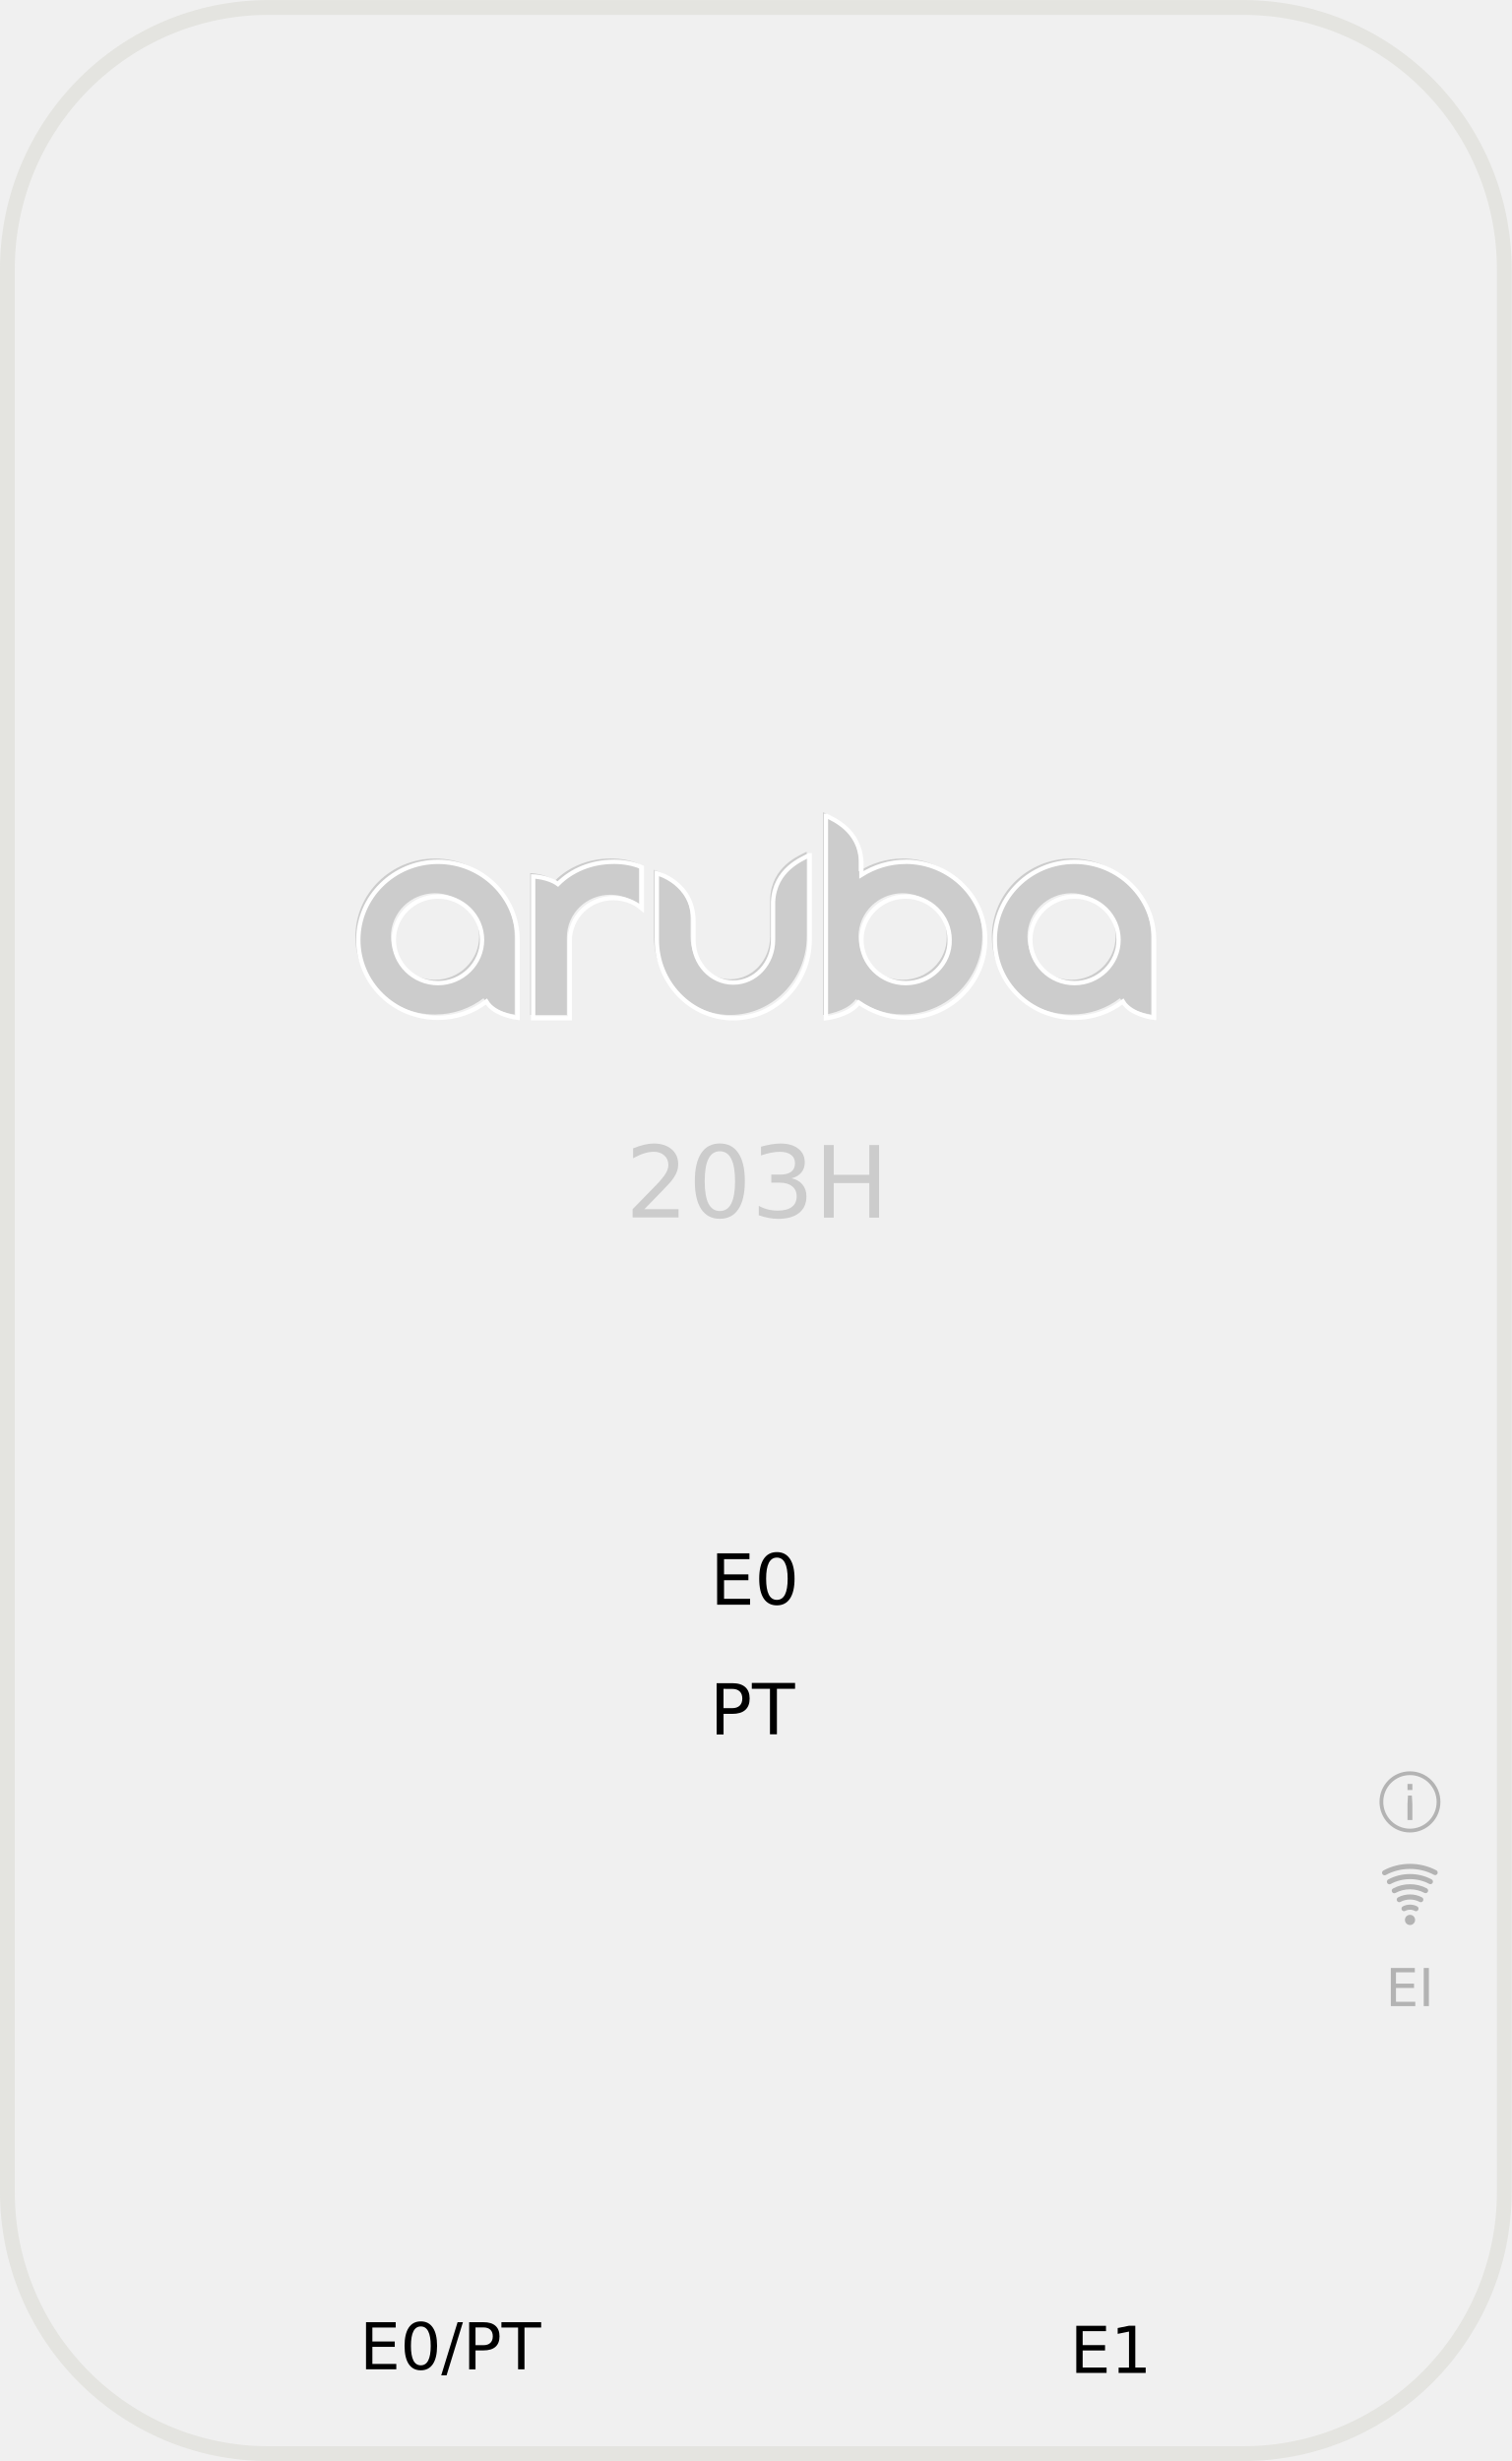
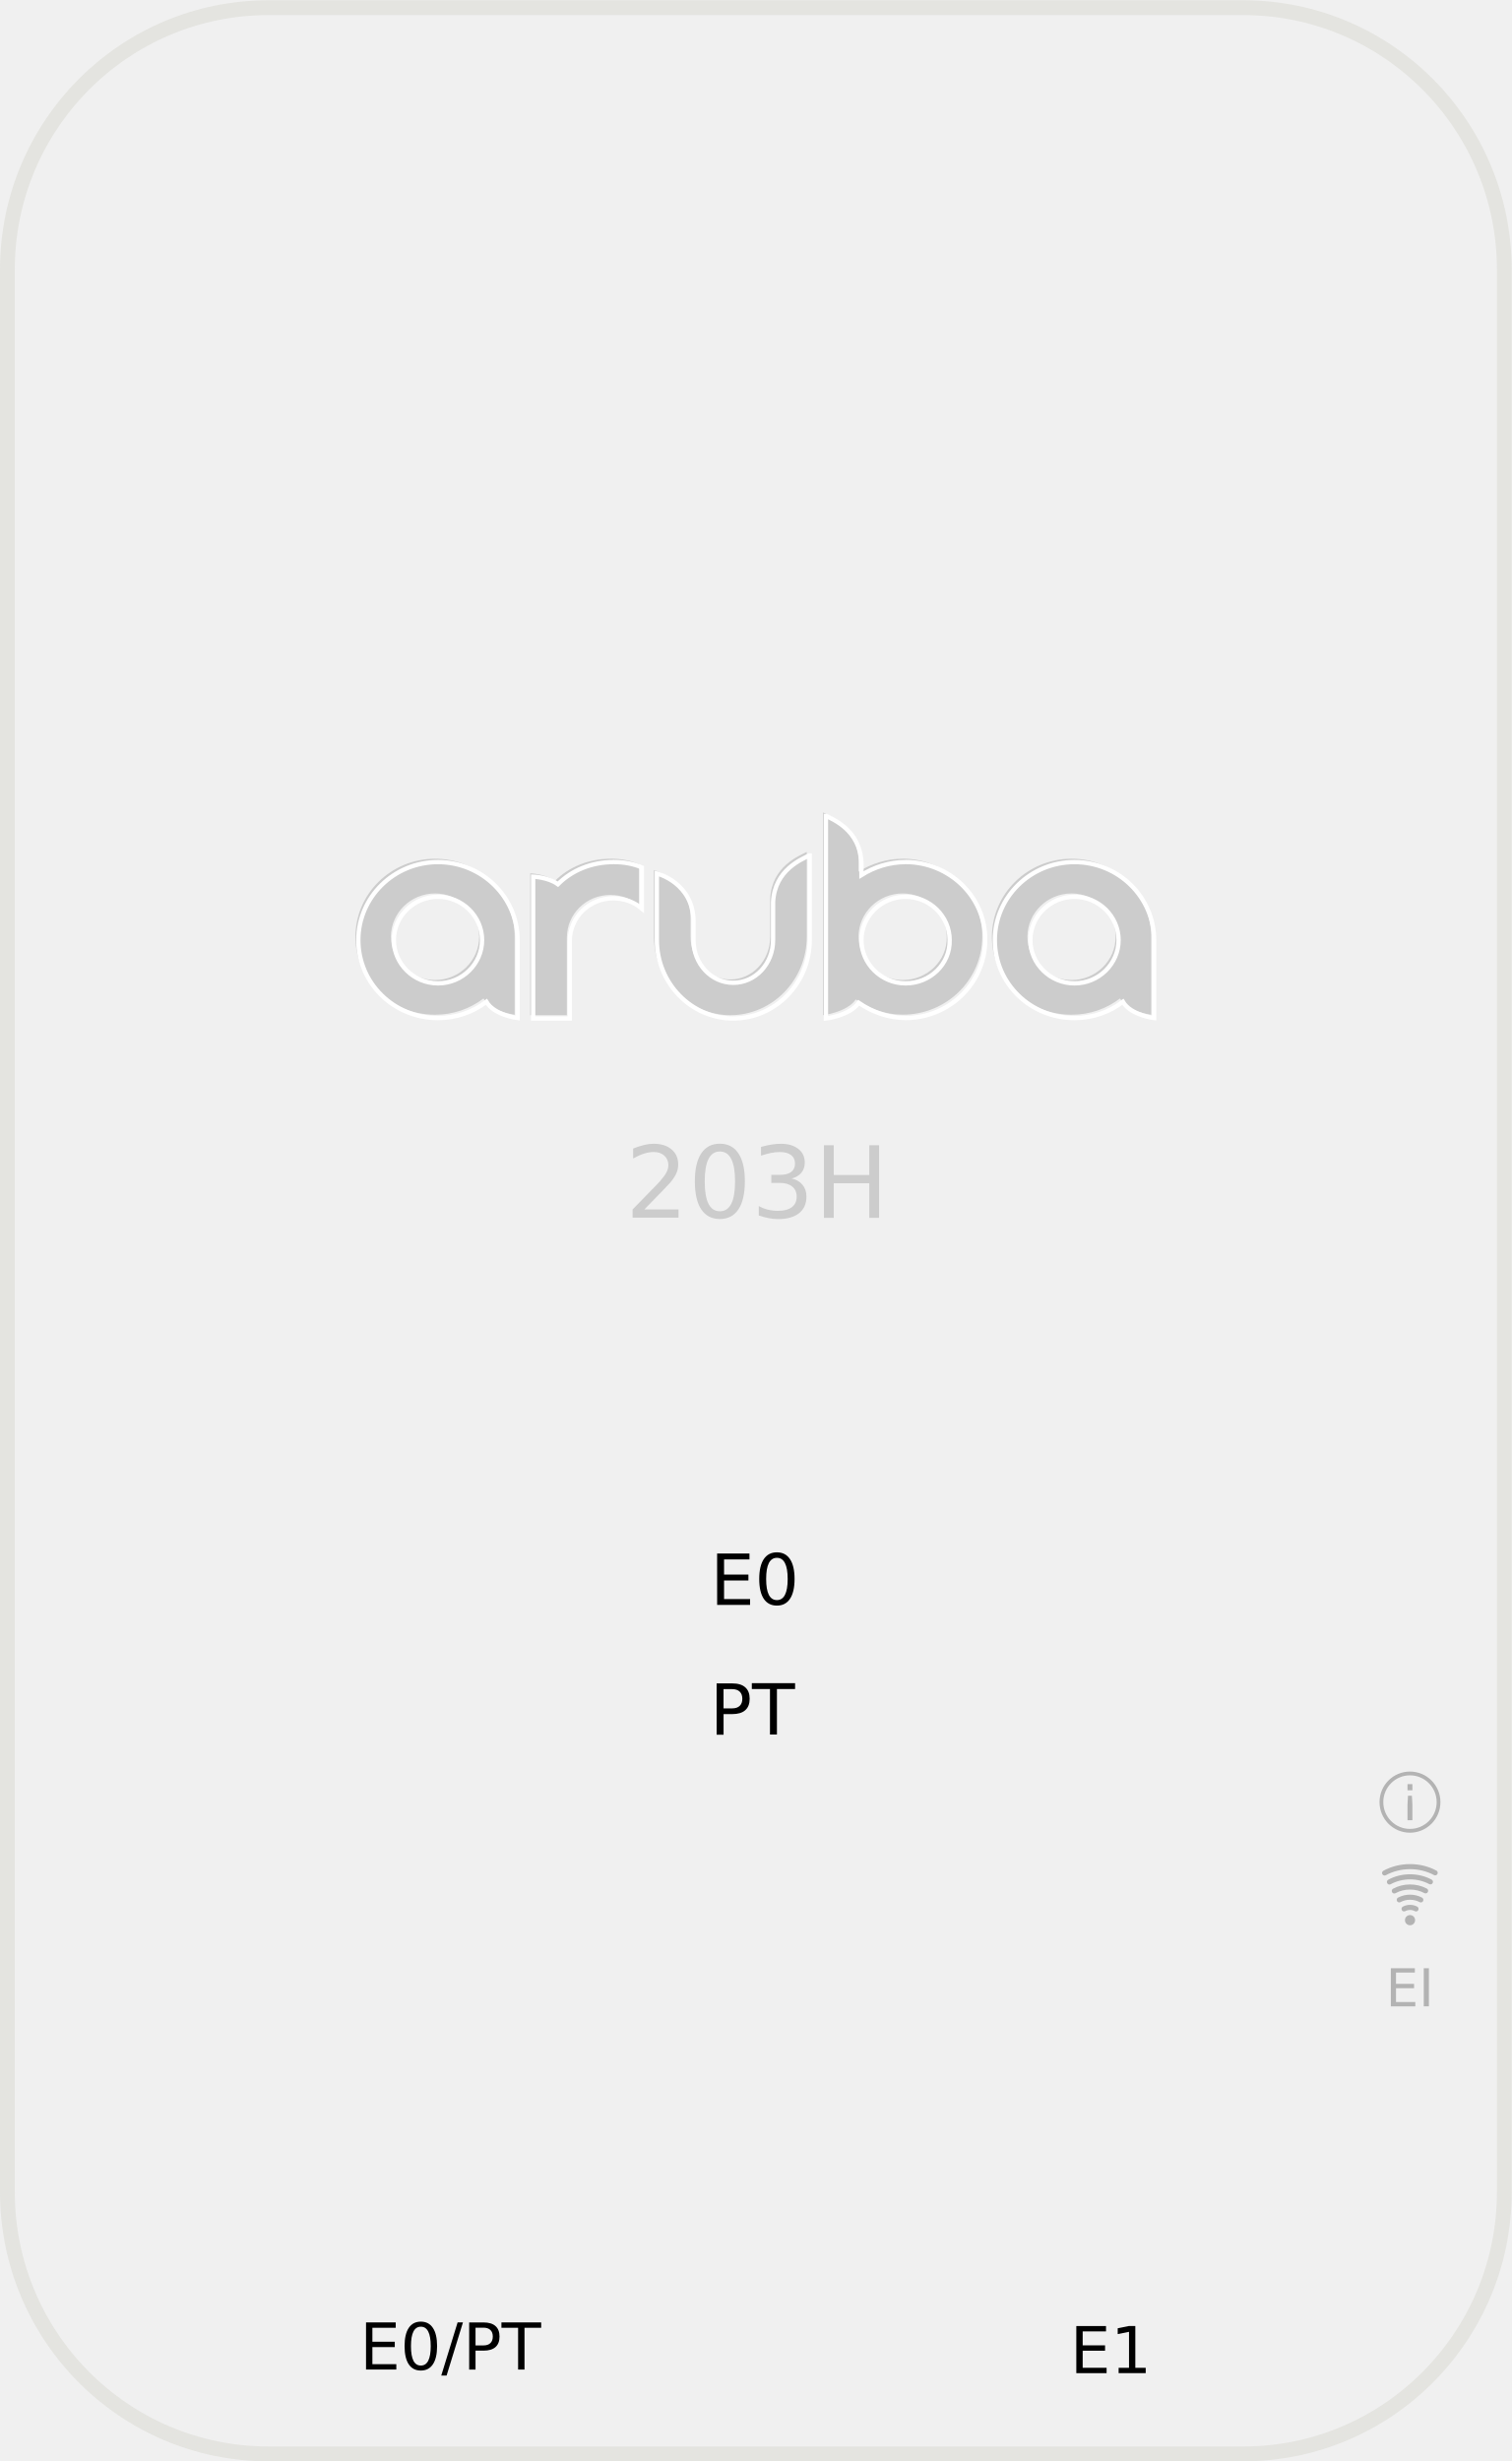
- <svg xmlns="http://www.w3.org/2000/svg" width="86" height="140" version="1.1" viewBox="35 370 45.674 45.438">
-   <g transform="matrix(.99022 0 0 .99398 .34214 2.5873)">
+ <svg xmlns="http://www.w3.org/2000/svg" width="86" height="140" version="1.1" viewBox="35 370 86 140">
+   <g transform="matrix(1.8645 0 0 1.8716 -30.257 -294.58)">
    <rect x="35.225" y="355.32" width="45.674" height="74.353" rx="7.966" ry="7.966" fill="#f0f0f0" fill-rule="evenodd" stroke="#e4e4e0" stroke-linecap="round" stroke-linejoin="round" stroke-width=".451" />
-     <g transform="matrix(1 0 0 1 .33697 .20665)" stroke-width=".011px">
+     <g transform="translate(.33697 .20665)" stroke-width=".011px">
      <g aria-label="E0/PT">
        <path d="m45.831 425.47h0.906v0.163h-0.712v0.424h0.683v0.163h-0.683v0.519h0.73v0.163h-0.924z" />
        <path d="m47.503 425.6q-0.15 0-0.226 0.148-0.075 0.147-0.075 0.443 0 0.295 0.075 0.443 0.076 0.147 0.226 0.147 0.151 0 0.226-0.147 0.076-0.148 0.076-0.443 0-0.296-0.076-0.443-0.075-0.148-0.226-0.148zm0-0.154q0.241 0 0.368 0.191 0.128 0.19 0.128 0.553 0 0.362-0.128 0.553-0.127 0.19-0.368 0.19t-0.369-0.19q-0.127-0.191-0.127-0.553 0-0.363 0.127-0.553 0.128-0.191 0.369-0.191z" />
        <path d="m48.625 425.47h0.163l-0.499 1.616h-0.163z" />
-         <path d="m49.172 425.63v0.539h0.244q0.135 0 0.209-0.07 0.074-0.07 0.074-0.2 0-0.129-0.074-0.199-0.074-0.07-0.209-0.07zm-0.194-0.159h0.438q0.241 0 0.364 0.109 0.124 0.108 0.124 0.319 0 0.212-0.124 0.321-0.123 0.108-0.364 0.108h-0.244v0.576h-0.194z" />
+         <path d="m49.172 425.63v0.539h0.244q0.135 0 0.209-0.07t0.074-0.2q0-0.129-0.074-0.199-0.074-0.07-0.209-0.07zm-0.194-0.159h0.438q0.241 0 0.364 0.109 0.124 0.108 0.124 0.319 0 0.212-0.124 0.321-0.123 0.108-0.364 0.108h-0.244v0.576h-0.194z" />
        <path d="m49.962 425.47h1.213v0.163h-0.509v1.27h-0.195v-1.27h-0.509z" />
      </g>
      <g aria-label="E1">
        <path d="m67.503 425.58h0.906v0.163h-0.712v0.424h0.683v0.163h-0.683v0.519h0.73v0.163h-0.924z" />
        <path d="m68.794 426.85h0.317v-1.094l-0.345 0.069v-0.177l0.343-0.069h0.194v1.27h0.317v0.163h-0.826z" />
      </g>
    </g>
-     <g transform="matrix(1.6848 0 0 1.6848 -35.904 -264.08)">
-       <path class="st1" d="m56.695 384.4c0 0.781-0.624 1.416-1.384 1.416-0.76 0-1.384-0.635-1.384-1.416v-1.201s0.663 0.166 0.663 0.869v0.332c0 0.43 0.322 0.772 0.721 0.772s0.721-0.342 0.721-0.772v-0.694 9e-3c0.029-0.586 0.526-0.772 0.653-0.84h0.01v1.524zm-3.556-1.407c0.185 0 0.36 0.029 0.516 0.098v0.742c-0.136-0.117-0.322-0.186-0.516-0.186-0.438 0-0.789 0.342-0.789 0.772v1.397h-0.663v-2.559s0.273 9e-3 0.448 0.137c0.253-0.254 0.614-0.4 1.004-0.4m-3.176 2.188c-0.438 0-0.799-0.352-0.799-0.781 0-0.43 0.36-0.781 0.799-0.781s0.799 0.352 0.799 0.781c0 0.43-0.36 0.781-0.799 0.781m0-2.188c-0.799 0-1.442 0.635-1.442 1.407 0 0.781 0.643 1.407 1.442 1.407 0.331 0 0.633-0.108 0.877-0.293 0.146 0.244 0.565 0.293 0.565 0.293v-1.407c0-0.772-0.643-1.407-1.442-1.407m11.527 2.188c-0.438 0-0.799-0.352-0.799-0.781 0-0.43 0.36-0.781 0.799-0.781s0.799 0.352 0.799 0.781c0 0.43-0.36 0.781-0.799 0.781m0-2.188c-0.799 0-1.442 0.635-1.442 1.407 0 0.781 0.643 1.407 1.442 1.407 0.331 0 0.633-0.108 0.877-0.293 0.146 0.244 0.565 0.293 0.565 0.293v-1.407c0-0.772-0.643-1.407-1.442-1.407m-3.059 2.188c-0.438 0-0.799-0.352-0.799-0.781 0-0.43 0.36-0.781 0.799-0.781 0.438 0 0.799 0.352 0.799 0.781 0.01 0.43-0.351 0.781-0.799 0.781m0-2.188c-0.292 0-0.565 0.088-0.799 0.234v-0.225c-0.029-0.586-0.507-0.772-0.633-0.84h-0.01v3.653s0.429-0.049 0.594-0.283c0.244 0.166 0.536 0.274 0.848 0.274 0.799 0 1.442-0.635 1.442-1.407 0.01-0.772-0.643-1.407-1.442-1.407" fill="#ccc" stroke-width=".662" />
-       <path class="st1" d="m56.748 384.46c0 0.781-0.624 1.416-1.384 1.416-0.76 0-1.384-0.635-1.384-1.416v-1.201s0.663 0.166 0.663 0.869v0.332c0 0.43 0.322 0.772 0.721 0.772s0.721-0.342 0.721-0.772v-0.694 9e-3c0.029-0.586 0.526-0.772 0.653-0.84h0.01v1.524zm-3.556-1.407c0.185 0 0.36 0.029 0.516 0.098v0.742c-0.136-0.117-0.322-0.186-0.516-0.186-0.438 0-0.789 0.342-0.789 0.772v1.397h-0.663v-2.559s0.273 9e-3 0.448 0.137c0.253-0.254 0.614-0.4 1.004-0.4m-3.176 2.188c-0.438 0-0.799-0.352-0.799-0.781 0-0.43 0.36-0.781 0.799-0.781s0.799 0.352 0.799 0.781c0 0.43-0.36 0.781-0.799 0.781m0-2.188c-0.799 0-1.442 0.635-1.442 1.407 0 0.781 0.643 1.407 1.442 1.407 0.331 0 0.633-0.108 0.877-0.293 0.146 0.244 0.565 0.293 0.565 0.293v-1.407c0-0.772-0.643-1.407-1.442-1.407m11.527 2.188c-0.438 0-0.799-0.352-0.799-0.781 0-0.43 0.36-0.781 0.799-0.781s0.799 0.352 0.799 0.781c0 0.43-0.36 0.781-0.799 0.781m0-2.188c-0.799 0-1.442 0.635-1.442 1.407 0 0.781 0.643 1.407 1.442 1.407 0.331 0 0.633-0.108 0.877-0.293 0.146 0.244 0.565 0.293 0.565 0.293v-1.407c0-0.772-0.643-1.407-1.442-1.407m-3.059 2.188c-0.438 0-0.799-0.352-0.799-0.781 0-0.43 0.36-0.781 0.799-0.781 0.438 0 0.799 0.352 0.799 0.781 0.01 0.43-0.351 0.781-0.799 0.781m0-2.188c-0.292 0-0.565 0.088-0.799 0.234v-0.225c-0.029-0.586-0.507-0.772-0.633-0.84h-0.01v3.653s0.429-0.049 0.594-0.283c0.244 0.166 0.536 0.274 0.848 0.274 0.799 0 1.442-0.635 1.442-1.407 0.01-0.772-0.643-1.407-1.442-1.407" fill="none" stroke="#fff" stroke-width=".078" />
+     <g transform="matrix(1.6848,0,0,1.6848,-35.904,-264.08)">
+       <path class="st1" d="m56.695 384.4c0 0.781-0.624 1.416-1.384 1.416-0.76 0-1.384-0.635-1.384-1.416v-1.201s0.663 0.166 0.663 0.869v0.332c0 0.43 0.322 0.772 0.721 0.772s0.721-0.342 0.721-0.772v-0.694 9e-3c0.029-0.586 0.526-0.772 0.653-0.84h0.01v1.524zm-3.556-1.407c0.185 0 0.36 0.029 0.516 0.098v0.742c-0.136-0.117-0.322-0.186-0.516-0.186-0.438 0-0.789 0.342-0.789 0.772v1.397h-0.663v-2.559s0.273 9e-3 0.448 0.137c0.253-0.254 0.614-0.4 1.004-0.4m-3.176 2.188c-0.438 0-0.799-0.352-0.799-0.781 0-0.43 0.36-0.781 0.799-0.781s0.799 0.352 0.799 0.781c0 0.43-0.36 0.781-0.799 0.781m0-2.188c-0.799 0-1.442 0.635-1.442 1.407 0 0.781 0.643 1.407 1.442 1.407 0.331 0 0.633-0.108 0.877-0.293 0.146 0.244 0.565 0.293 0.565 0.293v-1.407c0-0.772-0.643-1.407-1.442-1.407m11.527 2.188c-0.438 0-0.799-0.352-0.799-0.781 0-0.43 0.36-0.781 0.799-0.781s0.799 0.352 0.799 0.781c0 0.43-0.36 0.781-0.799 0.781m0-2.188c-0.799 0-1.442 0.635-1.442 1.407 0 0.781 0.643 1.407 1.442 1.407 0.331 0 0.633-0.108 0.877-0.293 0.146 0.244 0.565 0.293 0.565 0.293v-1.407c0-0.772-0.643-1.407-1.442-1.407m-3.059 2.188c-0.438 0-0.799-0.352-0.799-0.781 0-0.43 0.36-0.781 0.799-0.781s0.799 0.352 0.799 0.781c0.01 0.43-0.351 0.781-0.799 0.781m0-2.188c-0.292 0-0.565 0.088-0.799 0.234v-0.225c-0.029-0.586-0.507-0.772-0.633-0.84h-0.01v3.653s0.429-0.049 0.594-0.283c0.244 0.166 0.536 0.274 0.848 0.274 0.799 0 1.442-0.635 1.442-1.407 0.01-0.772-0.643-1.407-1.442-1.407" fill="#ccc" stroke-width=".662" />
+       <path class="st1" d="m56.748 384.46c0 0.781-0.624 1.416-1.384 1.416-0.76 0-1.384-0.635-1.384-1.416v-1.201s0.663 0.166 0.663 0.869v0.332c0 0.43 0.322 0.772 0.721 0.772s0.721-0.342 0.721-0.772v-0.694 9e-3c0.029-0.586 0.526-0.772 0.653-0.84h0.01v1.524zm-3.556-1.407c0.185 0 0.36 0.029 0.516 0.098v0.742c-0.136-0.117-0.322-0.186-0.516-0.186-0.438 0-0.789 0.342-0.789 0.772v1.397h-0.663v-2.559s0.273 9e-3 0.448 0.137c0.253-0.254 0.614-0.4 1.004-0.4m-3.176 2.188c-0.438 0-0.799-0.352-0.799-0.781 0-0.43 0.36-0.781 0.799-0.781s0.799 0.352 0.799 0.781c0 0.43-0.36 0.781-0.799 0.781m0-2.188c-0.799 0-1.442 0.635-1.442 1.407 0 0.781 0.643 1.407 1.442 1.407 0.331 0 0.633-0.108 0.877-0.293 0.146 0.244 0.565 0.293 0.565 0.293v-1.407c0-0.772-0.643-1.407-1.442-1.407m11.527 2.188c-0.438 0-0.799-0.352-0.799-0.781 0-0.43 0.36-0.781 0.799-0.781s0.799 0.352 0.799 0.781c0 0.43-0.36 0.781-0.799 0.781m0-2.188c-0.799 0-1.442 0.635-1.442 1.407 0 0.781 0.643 1.407 1.442 1.407 0.331 0 0.633-0.108 0.877-0.293 0.146 0.244 0.565 0.293 0.565 0.293v-1.407c0-0.772-0.643-1.407-1.442-1.407m-3.059 2.188c-0.438 0-0.799-0.352-0.799-0.781 0-0.43 0.36-0.781 0.799-0.781s0.799 0.352 0.799 0.781c0.01 0.43-0.351 0.781-0.799 0.781m0-2.188c-0.292 0-0.565 0.088-0.799 0.234v-0.225c-0.029-0.586-0.507-0.772-0.633-0.84h-0.01v3.653s0.429-0.049 0.594-0.283c0.244 0.166 0.536 0.274 0.848 0.274 0.799 0 1.442-0.635 1.442-1.407 0.01-0.772-0.643-1.407-1.442-1.407" fill="none" stroke="#fff" stroke-width=".078" />
    </g>
-     <g transform="matrix(1 0 0 1 -1.2242 .20665)" fill="#ccc" stroke-width=".017px" aria-label="203H">
+     <g transform="translate(-1.2242 .20665)" fill="#ccc" stroke-width=".017px" aria-label="203H">
      <path d="m55.885 391.64h1.042v0.251h-1.401v-0.251q0.17-0.176 0.463-0.472 0.294-0.297 0.37-0.383 0.143-0.161 0.2-0.272 0.058-0.112 0.058-0.22 0-0.176-0.124-0.287-0.123-0.111-0.321-0.111-0.14 0-0.297 0.049-0.155 0.049-0.333 0.148v-0.302q0.18-0.072 0.337-0.109 0.157-0.037 0.287-0.037 0.343 0 0.547 0.171 0.204 0.171 0.204 0.458 0 0.136-0.052 0.259-0.05 0.121-0.185 0.287-0.037 0.043-0.235 0.248-0.198 0.204-0.559 0.572z" />
-       <path d="m58.188 389.88q-0.231 0-0.347 0.228-0.115 0.226-0.115 0.681 0 0.454 0.115 0.681 0.117 0.226 0.347 0.226 0.232 0 0.347-0.226 0.117-0.228 0.117-0.681 0-0.455-0.117-0.681-0.115-0.228-0.347-0.228zm0-0.237q0.371 0 0.566 0.294 0.197 0.293 0.197 0.851 0 0.557-0.197 0.851-0.195 0.293-0.566 0.293-0.371 0-0.568-0.293-0.195-0.294-0.195-0.851 0-0.559 0.195-0.851 0.197-0.294 0.568-0.294z" />
-       <path d="m60.375 390.7q0.214 0.046 0.334 0.191 0.121 0.145 0.121 0.358 0 0.327-0.225 0.506-0.225 0.179-0.639 0.179-0.139 0-0.287-0.028-0.146-0.027-0.303-0.081v-0.288q0.124 0.072 0.272 0.109 0.148 0.037 0.309 0.037 0.281 0 0.427-0.111 0.148-0.111 0.148-0.322 0-0.195-0.137-0.305-0.136-0.111-0.38-0.111h-0.257v-0.245h0.269q0.22 0 0.337-0.087 0.117-0.089 0.117-0.254 0-0.17-0.121-0.26-0.12-0.092-0.344-0.092-0.123 0-0.263 0.027-0.14 0.027-0.309 0.083v-0.266q0.17-0.047 0.318-0.071 0.149-0.024 0.281-0.024 0.34 0 0.538 0.155 0.198 0.154 0.198 0.417 0 0.183-0.105 0.31-0.105 0.126-0.299 0.174z" />
+       <path d="m58.188 389.88q-0.231 0-0.347 0.228-0.115 0.226-0.115 0.681 0 0.454 0.115 0.681 0.117 0.226 0.347 0.226 0.232 0 0.347-0.226 0.117-0.228 0.117-0.681 0-0.455-0.117-0.681-0.115-0.228-0.347-0.228zm0-0.237q0.371 0 0.566 0.294 0.197 0.293 0.197 0.851 0 0.557-0.197 0.851-0.195 0.293-0.566 0.293t-0.568-0.293q-0.195-0.294-0.195-0.851 0-0.559 0.195-0.851 0.197-0.294 0.568-0.294z" />
+       <path d="m60.375 390.7q0.214 0.046 0.334 0.191 0.121 0.145 0.121 0.358 0 0.327-0.225 0.506-0.225 0.179-0.639 0.179-0.139 0-0.287-0.028-0.146-0.027-0.303-0.081v-0.288q0.124 0.072 0.272 0.109 0.148 0.037 0.309 0.037 0.281 0 0.427-0.111 0.148-0.111 0.148-0.322 0-0.195-0.137-0.305-0.136-0.111-0.38-0.111h-0.257v-0.245h0.269q0.22 0 0.337-0.087 0.117-0.089 0.117-0.254 0-0.17-0.121-0.26-0.12-0.092-0.344-0.092-0.123 0-0.263 0.027t-0.309 0.083v-0.266q0.17-0.047 0.318-0.071 0.149-0.024 0.281-0.024 0.34 0 0.538 0.155 0.198 0.154 0.198 0.417 0 0.183-0.105 0.31-0.105 0.126-0.299 0.174z" />
      <path d="m61.364 389.69h0.299v0.905h1.085v-0.905h0.299v2.207h-0.299v-1.051h-1.085v1.051h-0.299z" />
    </g>
-     <g transform="matrix(1 0 0 1 -2.5479 .20665)" stroke-width=".011px">
+     <g transform="translate(-2.5479 .20665)" stroke-width=".011px">
      <g aria-label="E0">
        <path d="m59.428 402.1h0.987v0.178h-0.775v0.462h0.743v0.178h-0.743v0.565h0.794v0.178h-1.005z" />
        <path d="m61.252 402.23q-0.163 0-0.246 0.161-0.082 0.16-0.082 0.482 0 0.321 0.082 0.482 0.083 0.16 0.246 0.16 0.164 0 0.246-0.16 0.083-0.161 0.083-0.482 0-0.322-0.083-0.482-0.082-0.161-0.246-0.161zm0-0.167q0.262 0 0.4 0.208 0.139 0.207 0.139 0.602 0 0.394-0.139 0.602-0.138 0.207-0.4 0.207t-0.401-0.207q-0.138-0.208-0.138-0.602 0-0.395 0.138-0.602 0.139-0.208 0.401-0.208z" />
      </g>
      <g aria-label="PT">
-         <path d="m59.624 406.22v0.586h0.265q0.147 0 0.228-0.076 0.08-0.076 0.08-0.217 0-0.14-0.08-0.216-0.08-0.076-0.228-0.076zm-0.211-0.173h0.477q0.262 0 0.396 0.119 0.135 0.118 0.135 0.347 0 0.231-0.135 0.349-0.134 0.118-0.396 0.118h-0.265v0.627h-0.211z" />
+         <path d="m59.624 406.22v0.586h0.265q0.147 0 0.228-0.076t0.08-0.217q0-0.14-0.08-0.216-0.08-0.076-0.228-0.076zm-0.211-0.173h0.477q0.262 0 0.396 0.119 0.135 0.118 0.135 0.347 0 0.231-0.135 0.349-0.134 0.118-0.396 0.118h-0.265v0.627h-0.211z" />
        <path d="m60.487 406.04h1.32v0.178h-0.554v1.383h-0.212v-1.383h-0.554z" />
      </g>
    </g>
    <g fill="#b3b3b3">
-       <g transform="matrix(1.0001 0 0 1.0002 124.67 -2.7262)">
+       <g transform="matrix(1.0001,0,0,1.0002,124.67,-2.7262)">
        <g transform="matrix(-.015741 0 0 -.015741 -47.172 418.36)" aria-label="!">
          <path d="m-38.173 394.76h9.476v11.856h-9.476zm0-57.834h9.476v30.574l-0.934 16.664h-7.562l-0.98-16.664z" fill="#b3b3b3" stroke-width=".531px" />
        </g>
        <path d="m-46.645 411.63c-0.484 0-0.876 0.392-0.876 0.876s0.392 0.876 0.876 0.876 0.876-0.392 0.876-0.876-0.392-0.876-0.876-0.876zm0 1.743c-0.479 0-0.867-0.388-0.867-0.867s0.388-0.867 0.867-0.867 0.867 0.388 0.867 0.867-0.388 0.867-0.867 0.867z" stroke="#b3b3b3" stroke-width=".106" />
      </g>
-       <g transform="matrix(1 0 0 1 -3.6143 2.971)" stroke-width=".001px" aria-label="EI">
+       <g transform="translate(-3.6143,2.971)" stroke-width=".001px" aria-label="EI">
        <path d="m81.051 411.94h0.732v0.132h-0.575v0.343h0.551v0.132h-0.551v0.42h0.589v0.132h-0.746z" />
        <path d="m82.055 411.94h0.157v1.158h-0.157z" />
      </g>
-       <path d="m78.177 413.45c0 0.086-0.07 0.155-0.155 0.155-0.086 0-0.155-0.07-0.155-0.155 0-0.086 0.07-0.155 0.155-0.155 0.086 0 0.155 0.07 0.155 0.155zm0.065-0.411c-0.134-0.072-0.304-0.072-0.439-4.1e-4 -0.038 0.02-0.052 0.067-0.032 0.105 0.02 0.038 0.067 0.052 0.105 0.032 0.09-0.048 0.203-0.048 0.292 1.2e-4 0.012 6e-3 0.024 9e-3 0.037 9e-3 0.028 0 0.054-0.015 0.068-0.041 0.02-0.038 6e-3 -0.085-0.032-0.105zm0.146-0.274c-0.224-0.12-0.508-0.12-0.731-4.1e-4 -0.038 0.02-0.052 0.067-0.032 0.105 0.02 0.038 0.067 0.052 0.105 0.032 0.178-0.096 0.406-0.096 0.585 4.1e-4 0.012 6e-3 0.024 9e-3 0.037 9e-3 0.028 0 0.054-0.015 0.068-0.041 0.02-0.038 6e-3 -0.085-0.032-0.105zm0.146-0.275c-0.315-0.168-0.716-0.167-1.029 4e-3 -0.038 0.021-0.052 0.068-0.031 0.105 0.014 0.026 0.041 0.04 0.068 0.04 0.013 0 0.025-3e-3 0.037-9e-3 0.268-0.146 0.612-0.147 0.882-3e-3 0.038 0.02 0.085 6e-3 0.105-0.032 0.02-0.038 0.006-0.085-0.032-0.105zm0.147-0.273c-0.405-0.217-0.921-0.215-1.324 4e-3 -0.038 0.02-0.052 0.068-0.031 0.105 0.014 0.026 0.041 0.041 0.068 0.041 0.013 0 0.025-3e-3 0.037-9e-3 0.358-0.195 0.817-0.197 1.177-4e-3 0.038 0.02 0.085 6e-3 0.105-0.032 0.02-0.038 0.006-0.085-0.032-0.105zm0.145-0.274c-0.495-0.265-1.124-0.262-1.617 5e-3 -0.038 0.021-0.052 0.068-0.031 0.105 0.014 0.026 0.041 0.04 0.068 0.04 0.013 0 0.025-3e-3 0.037-9e-3 0.448-0.243 1.02-0.246 1.47-5e-3 0.037 0.02 0.085 6e-3 0.105-0.032 0.02-0.038 0.006-0.085-0.032-0.105z" stroke-width=".005" />
+       <path d="m78.177 413.45c0 0.086-0.07 0.155-0.155 0.155s-0.155-0.07-0.155-0.155c0-0.086 0.07-0.155 0.155-0.155 0.086 0 0.155 0.07 0.155 0.155zm0.065-0.411c-0.134-0.072-0.304-0.072-0.439-4.1e-4 -0.038 0.02-0.052 0.067-0.032 0.105 0.02 0.038 0.067 0.052 0.105 0.032 0.09-0.048 0.203-0.048 0.292 1.2e-4 0.012 6e-3 0.024 9e-3 0.037 9e-3 0.028 0 0.054-0.015 0.068-0.041 0.02-0.038 6e-3 -0.085-0.032-0.105zm0.146-0.274c-0.224-0.12-0.508-0.12-0.731-4.1e-4 -0.038 0.02-0.052 0.067-0.032 0.105 0.02 0.038 0.067 0.052 0.105 0.032 0.178-0.096 0.406-0.096 0.585 4.1e-4 0.012 6e-3 0.024 9e-3 0.037 9e-3 0.028 0 0.054-0.015 0.068-0.041 0.02-0.038 6e-3 -0.085-0.032-0.105zm0.146-0.275c-0.315-0.168-0.716-0.167-1.029 4e-3 -0.038 0.021-0.052 0.068-0.031 0.105 0.014 0.026 0.041 0.04 0.068 0.04 0.013 0 0.025-3e-3 0.037-9e-3 0.268-0.146 0.612-0.147 0.882-3e-3 0.038 0.02 0.085 6e-3 0.105-0.032 0.02-0.038 0.006-0.085-0.032-0.105zm0.147-0.273c-0.405-0.217-0.921-0.215-1.324 4e-3 -0.038 0.02-0.052 0.068-0.031 0.105 0.014 0.026 0.041 0.041 0.068 0.041 0.013 0 0.025-3e-3 0.037-9e-3 0.358-0.195 0.817-0.197 1.177-4e-3 0.038 0.02 0.085 6e-3 0.105-0.032 0.02-0.038 0.006-0.085-0.032-0.105zm0.145-0.274c-0.495-0.265-1.124-0.262-1.617 5e-3 -0.038 0.021-0.052 0.068-0.031 0.105 0.014 0.026 0.041 0.04 0.068 0.04 0.013 0 0.025-3e-3 0.037-9e-3 0.448-0.243 1.02-0.246 1.47-5e-3 0.037 0.02 0.085 6e-3 0.105-0.032 0.02-0.038 0.006-0.085-0.032-0.105z" stroke-width=".005" />
    </g>
  </g>
</svg>
